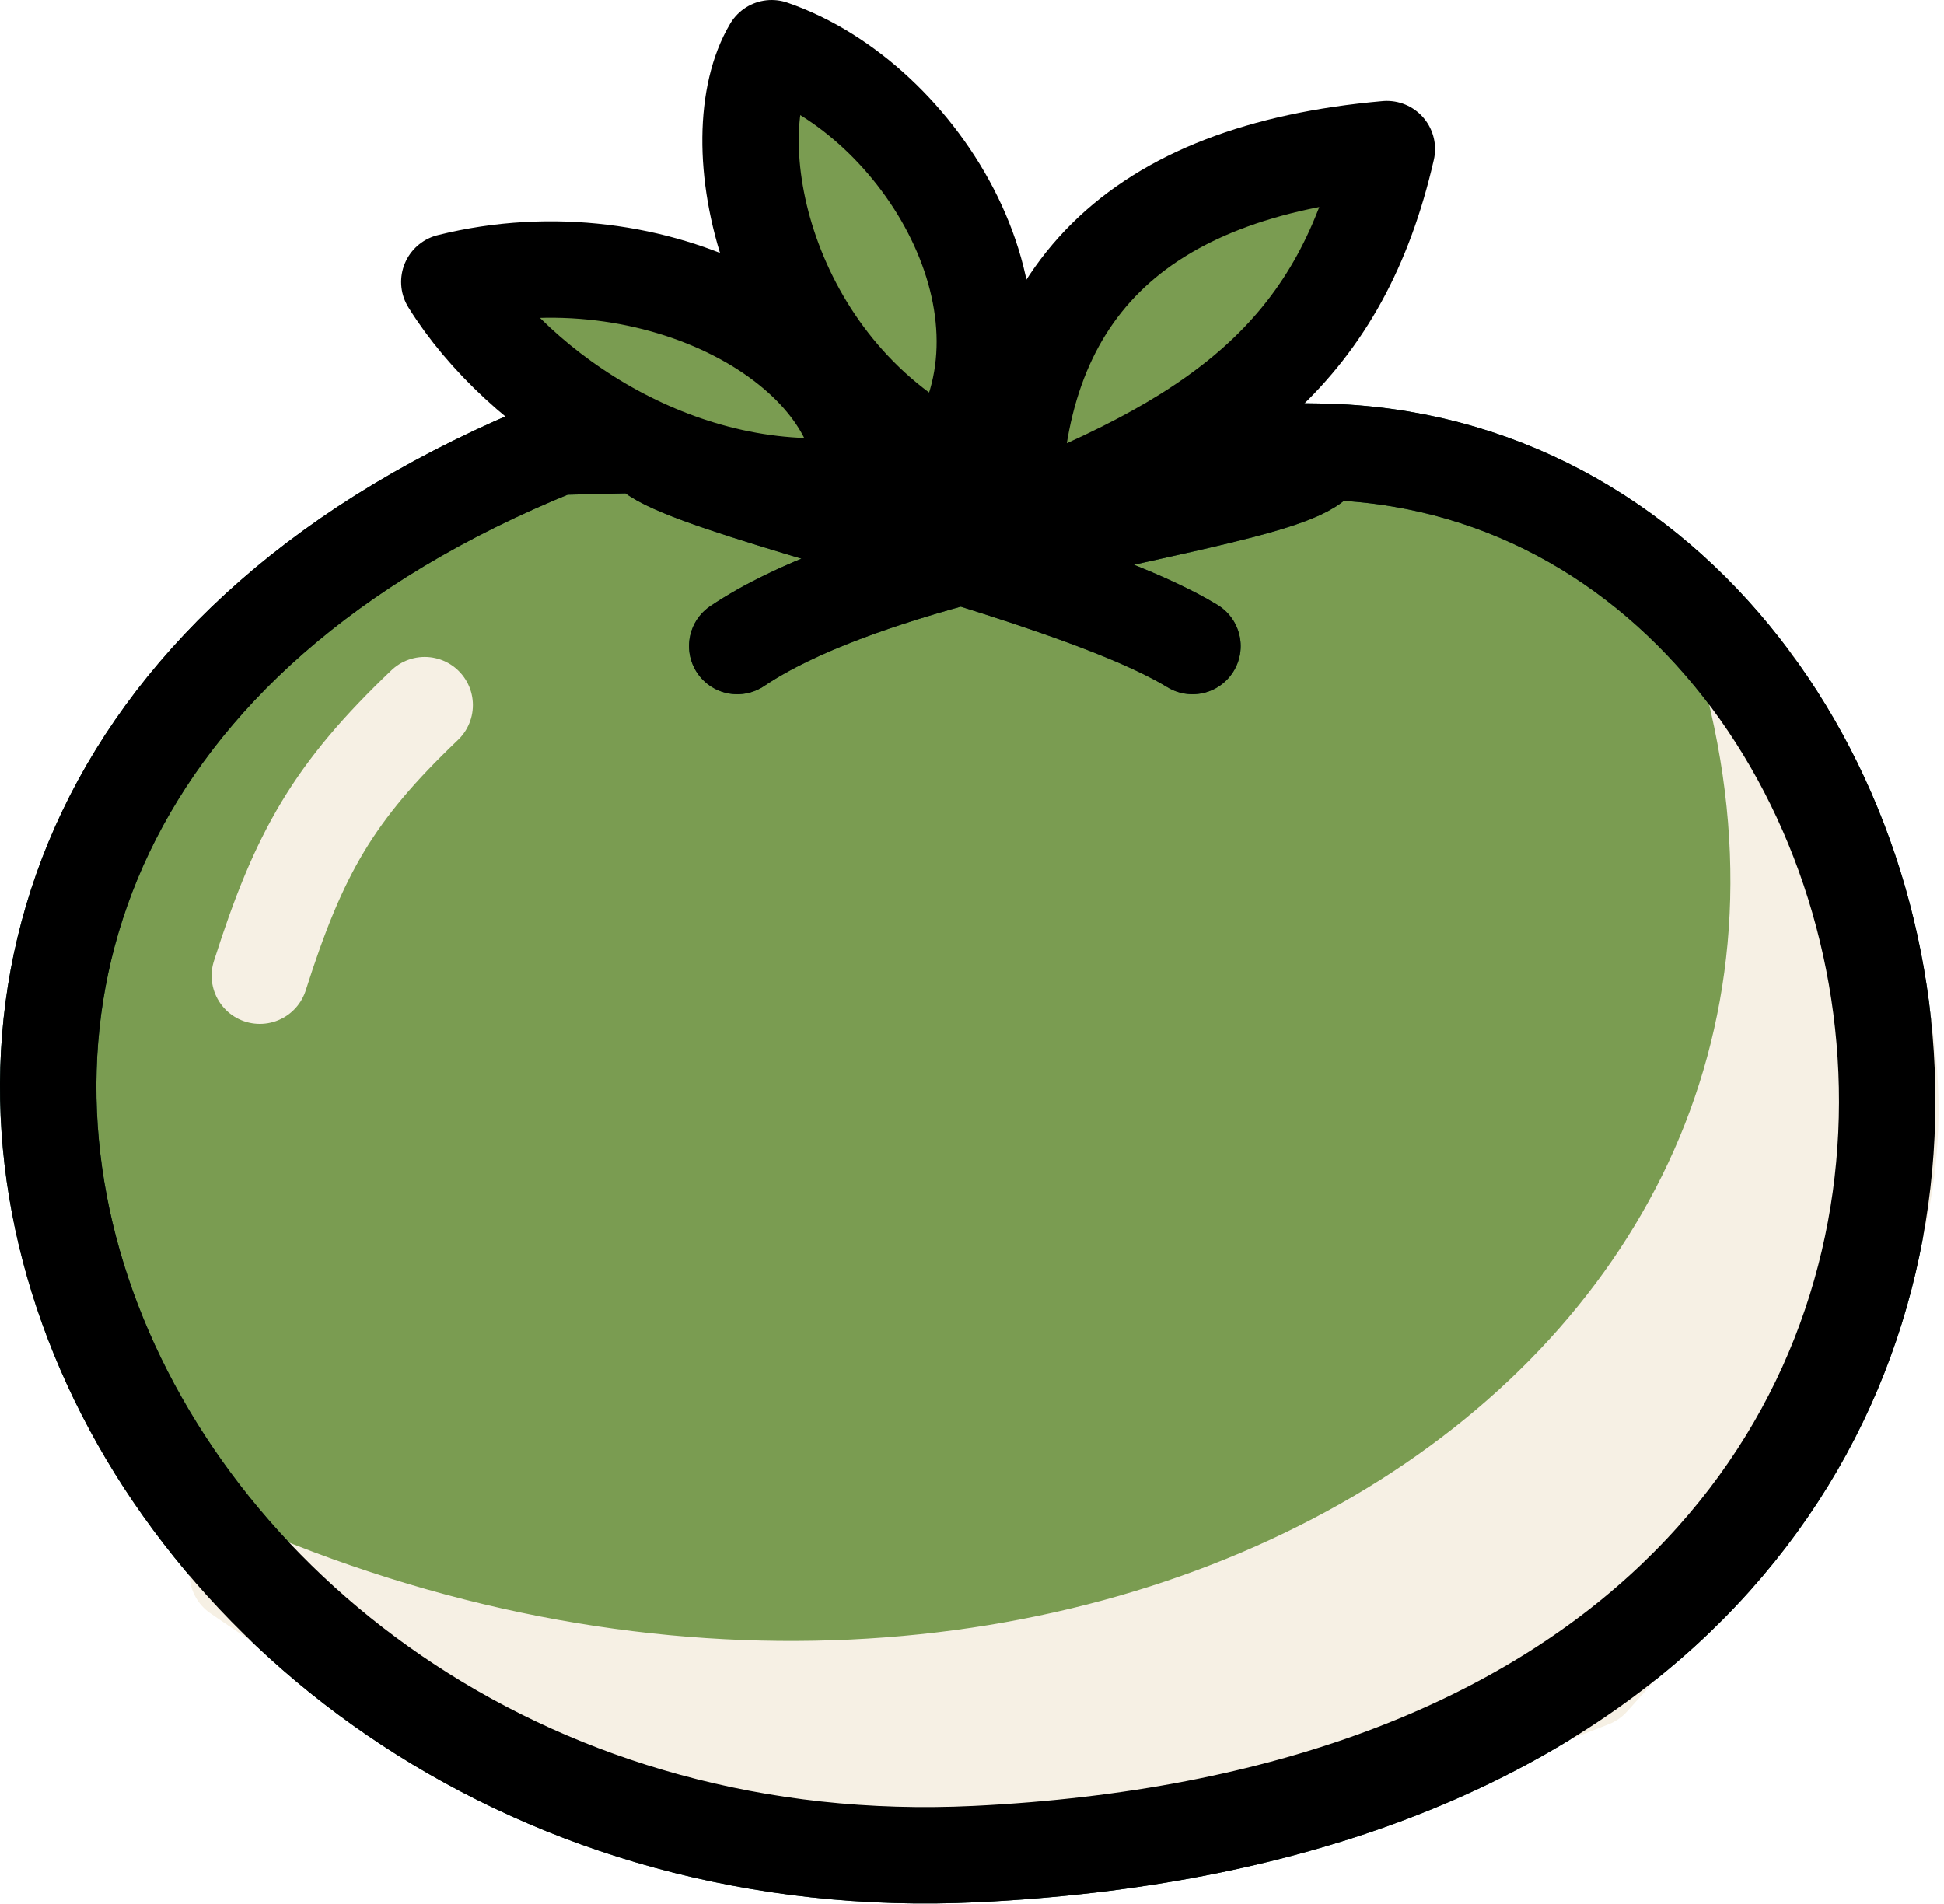
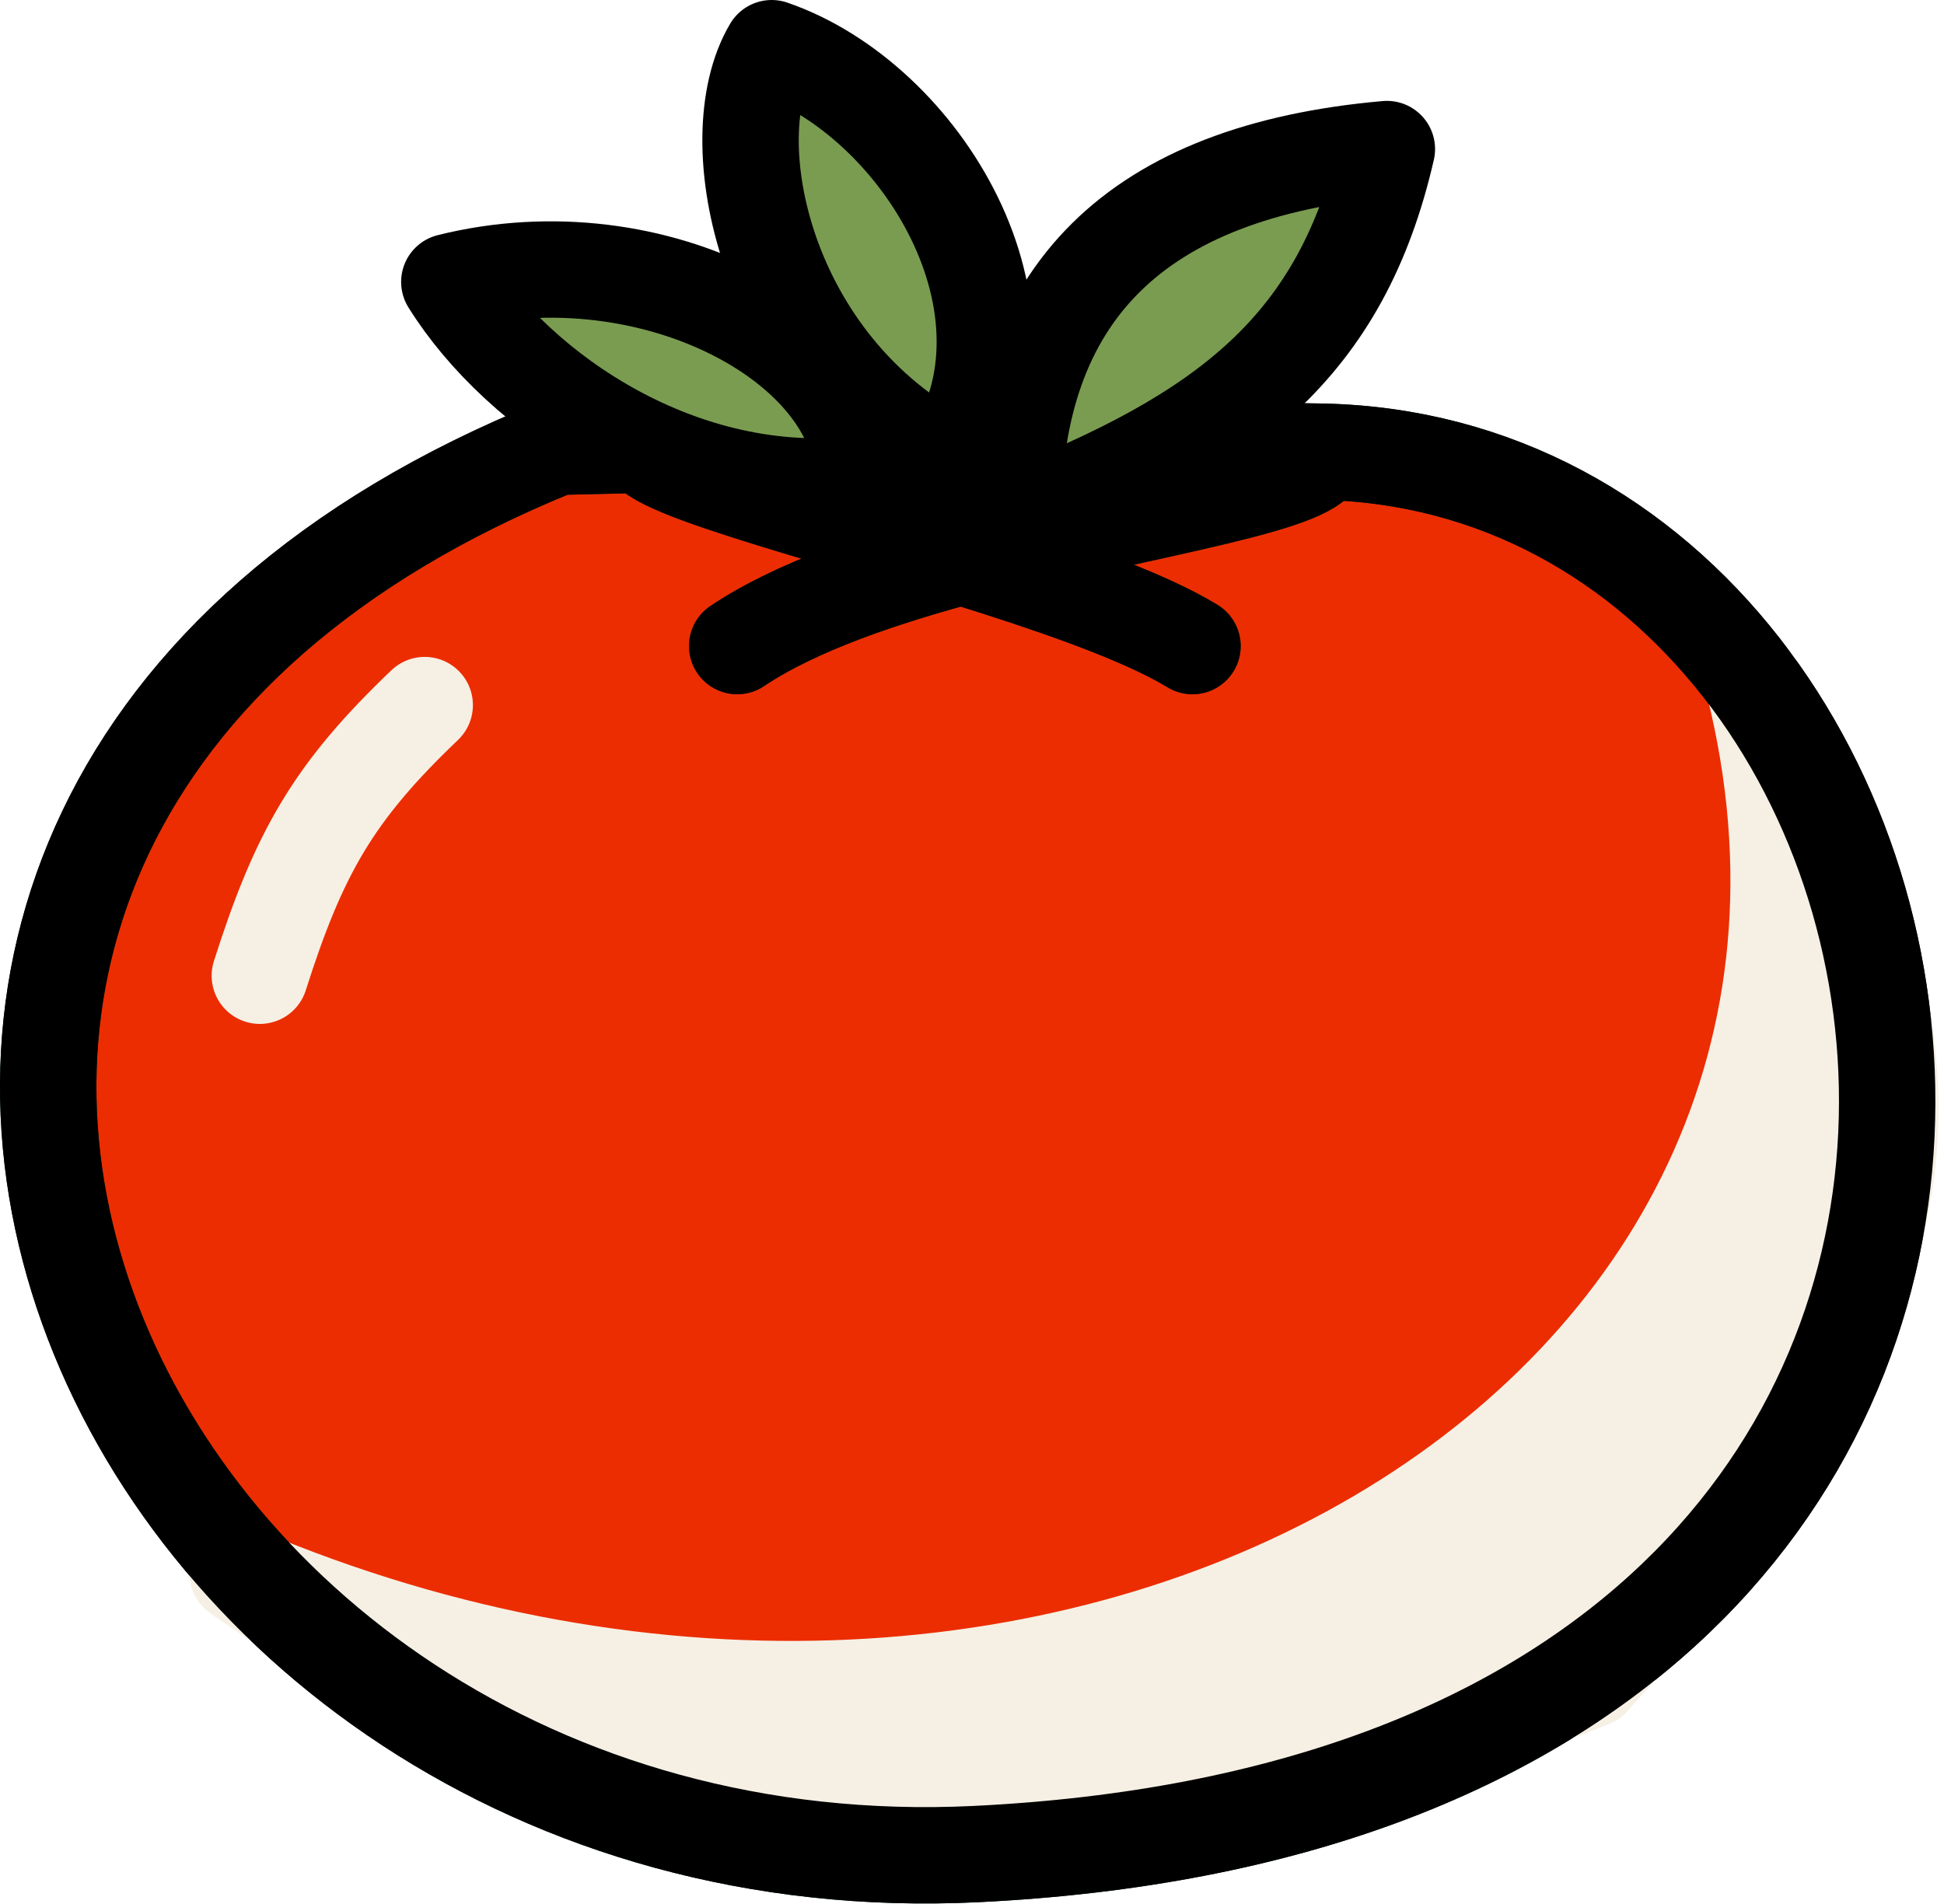
<svg xmlns="http://www.w3.org/2000/svg" width="242" height="237" viewBox="0 0 242 237" fill="none">
-   <path d="M121.488 230.846C12.128 236.165 -46.687 102.494 69.411 55.625L80.44 55.366C80.44 55.366 119.956 55.473 164.373 56.238C251.984 57.797 278.941 223.188 121.488 230.846Z" fill="#7A9C51" />
+   <path d="M121.488 230.846C12.128 236.165 -46.687 102.494 69.411 55.625L80.44 55.366C80.44 55.366 119.956 55.473 164.373 56.238C251.984 57.797 278.941 223.188 121.488 230.846Z" fill="#EC2D01" />
  <path d="M164.373 56.238C251.984 57.797 278.941 223.188 121.488 230.846C12.128 236.165 -46.687 102.494 69.411 55.625L80.44 55.366M164.373 56.238C162.393 56.203 166.273 56.271 164.373 56.238ZM164.373 56.238C119.956 55.473 80.44 55.366 80.44 55.366M164.373 56.238C164.57 58.205 159.37 59.919 151.508 61.816M80.44 55.366C80.44 56.982 86.94 59.34 96.062 62.161M148.445 80.438C137.782 73.922 112.609 67.278 96.062 62.161M91.774 80.438C106.334 70.662 134.877 65.829 151.508 61.816M96.062 62.161L151.508 61.816" stroke="#07372C" stroke-width="12" stroke-linecap="round" stroke-linejoin="round" />
  <path d="M218.288 85.033C241.263 176.932 133.435 240.036 29.589 195.924C87.511 235.841 123.52 238.457 198.07 209.096C246.93 155.262 241.079 130.36 218.288 85.033Z" fill="#F6F0E4" stroke="#F6F0E4" stroke-width="12" stroke-linejoin="round" />
  <path d="M164.373 56.238C251.984 57.797 278.941 223.188 121.488 230.846C12.128 236.165 -46.687 102.494 69.411 55.625L80.44 55.366M164.373 56.238C162.393 56.203 166.273 56.271 164.373 56.238ZM164.373 56.238C119.956 55.473 80.44 55.366 80.44 55.366M164.373 56.238C164.57 58.205 159.37 59.919 151.508 61.816M80.44 55.366C80.44 56.982 86.94 59.34 96.062 62.161M148.445 80.438C137.782 73.922 112.609 67.278 96.062 62.161M91.774 80.438C106.334 70.662 134.877 65.829 151.508 61.816M96.062 62.161L151.508 61.816" stroke="black" stroke-width="12" stroke-linecap="round" stroke-linejoin="round" />
  <path d="M126.083 64.509C152.733 54.094 166.995 43.166 172.645 18.56C141.399 21.317 126.142 36.537 126.083 64.509Z" fill="#7A9C51" stroke="black" stroke-width="12" stroke-linejoin="round" />
  <path d="M118.118 57.463C130.678 38.777 114.749 12.433 96.063 6C89.323 17.334 95.144 45.517 118.118 57.463Z" fill="#7A9C51" stroke="black" stroke-width="12" stroke-linejoin="round" />
  <path d="M107.397 60.22C108.009 43.372 81.665 28.668 55.934 35.101C64.511 48.886 85.035 62.977 107.397 60.22Z" fill="#7A9C51" stroke="black" stroke-width="12" stroke-linejoin="round" />
  <path d="M32.346 121.486C37.237 106.094 41.555 98.591 52.87 87.79" stroke="#F6F0E4" stroke-width="12" stroke-linecap="round" stroke-linejoin="round" />
</svg>
